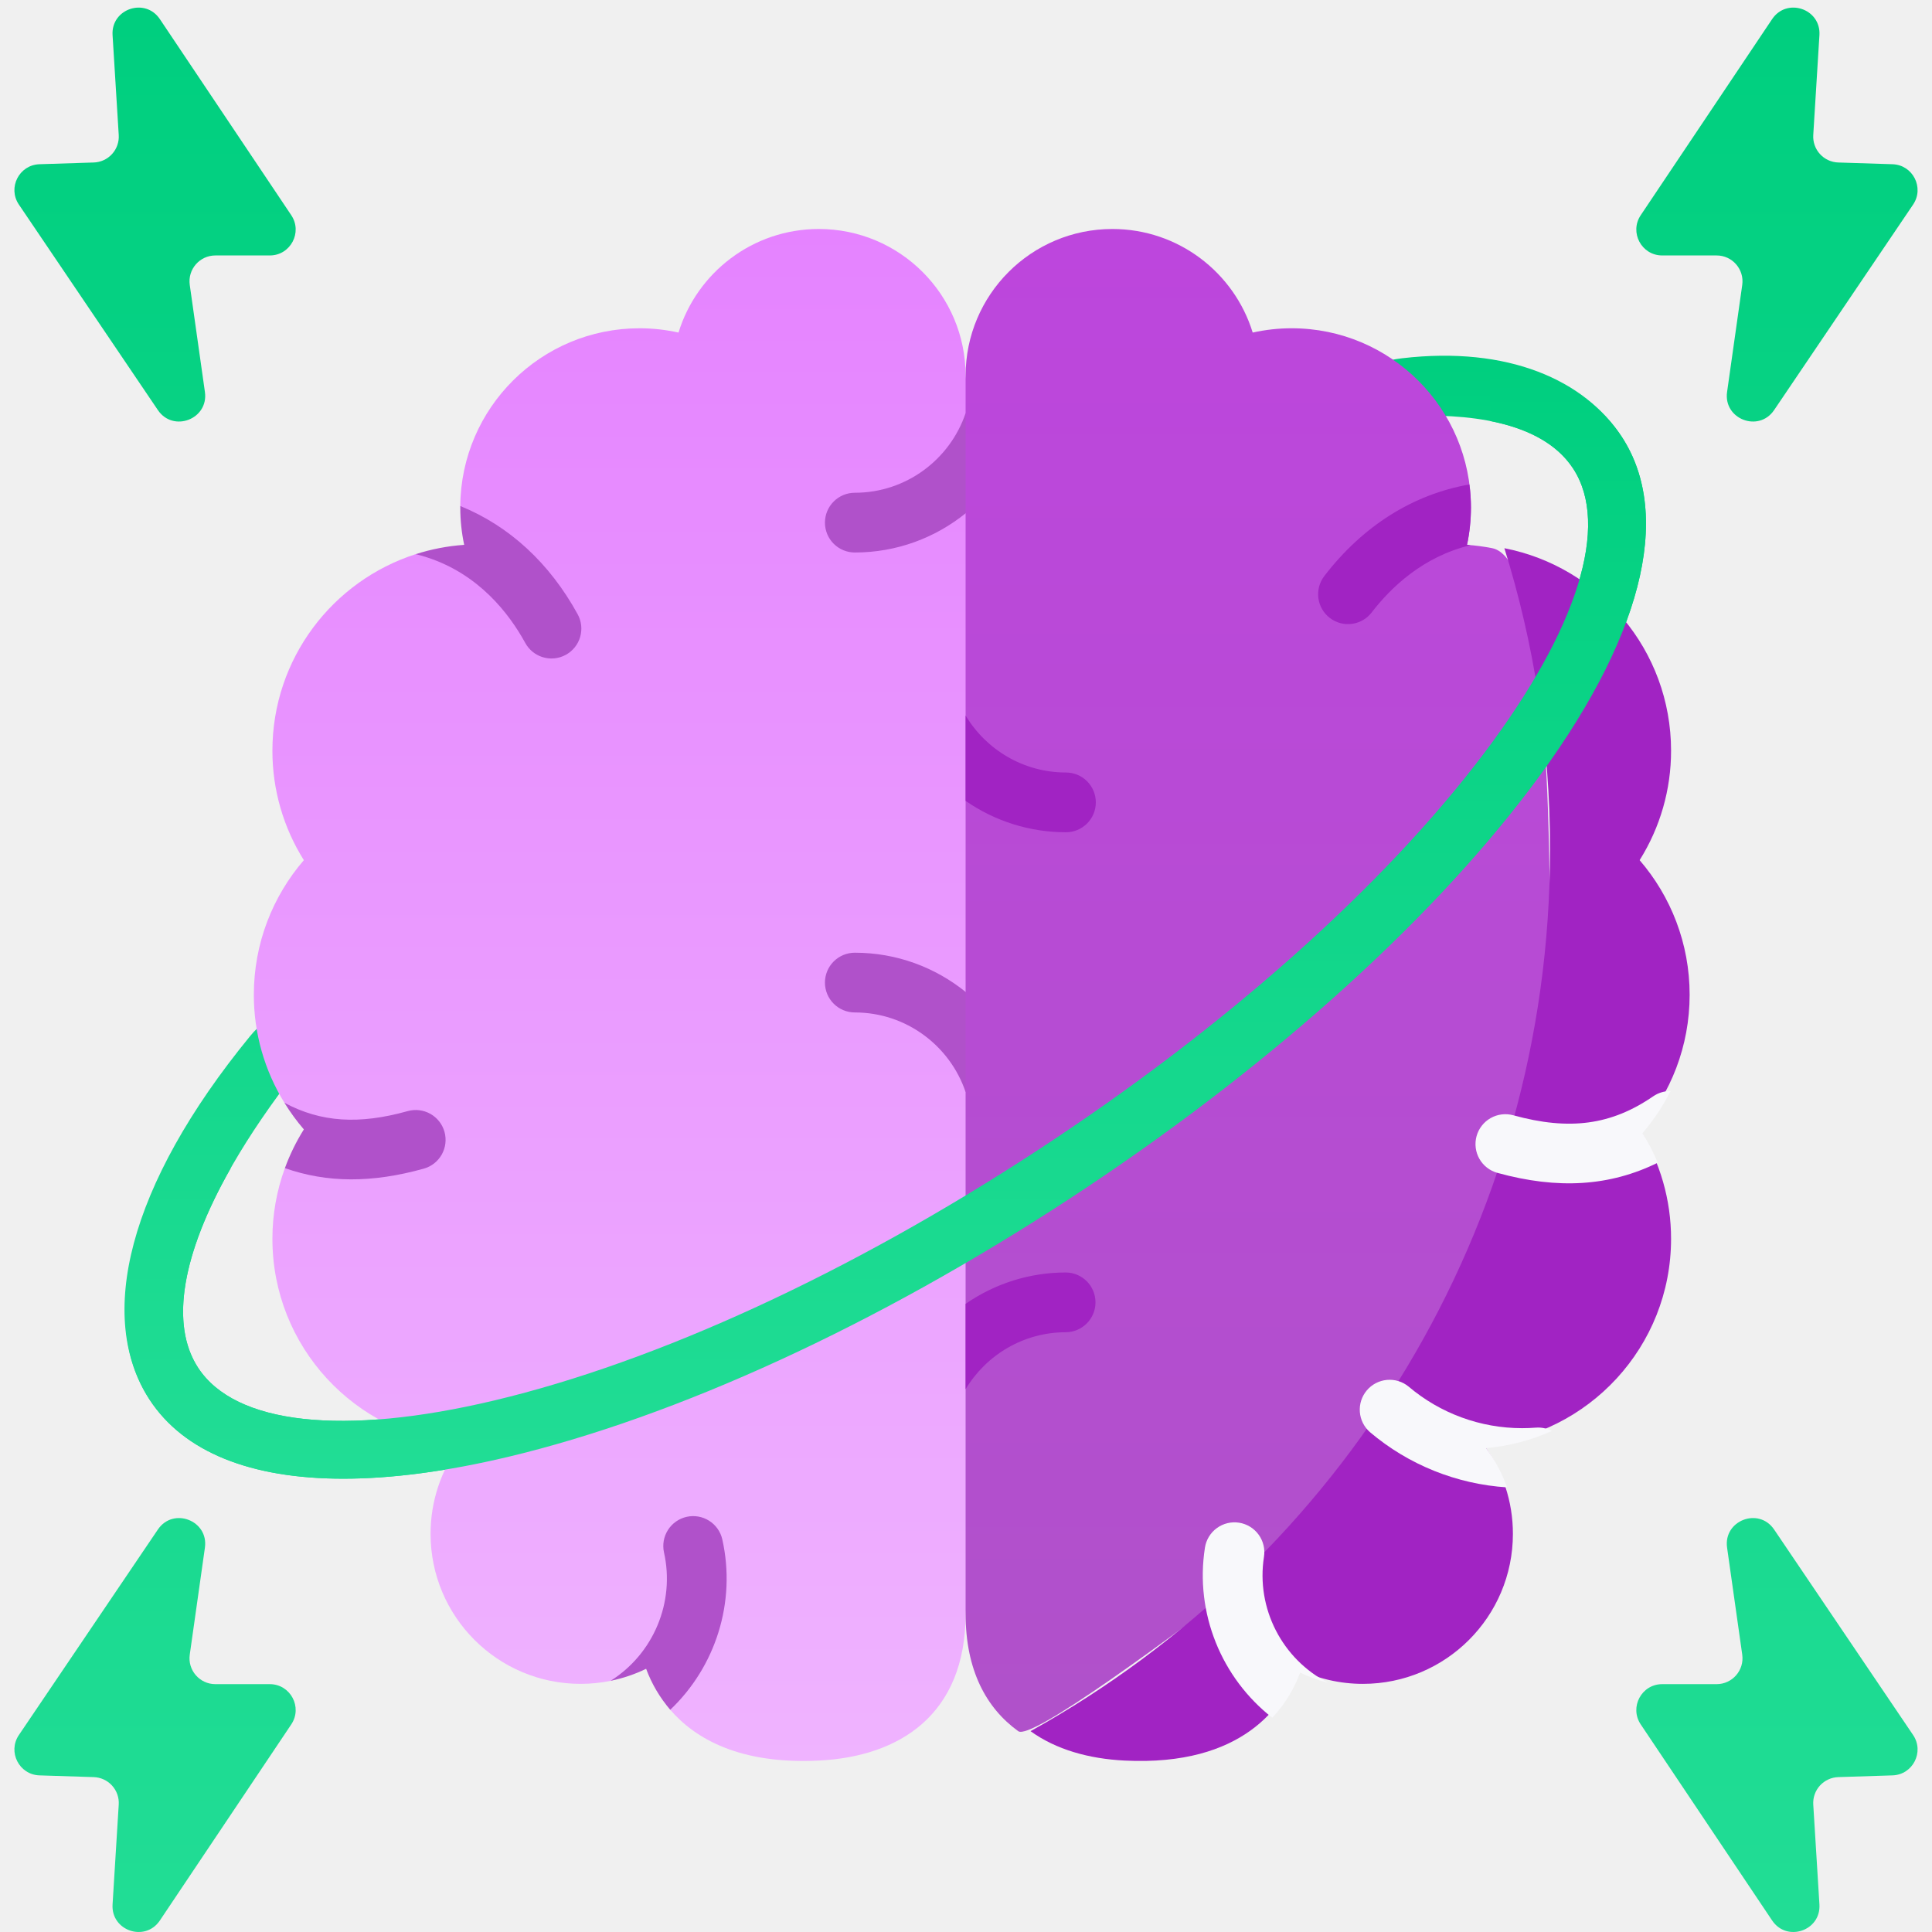
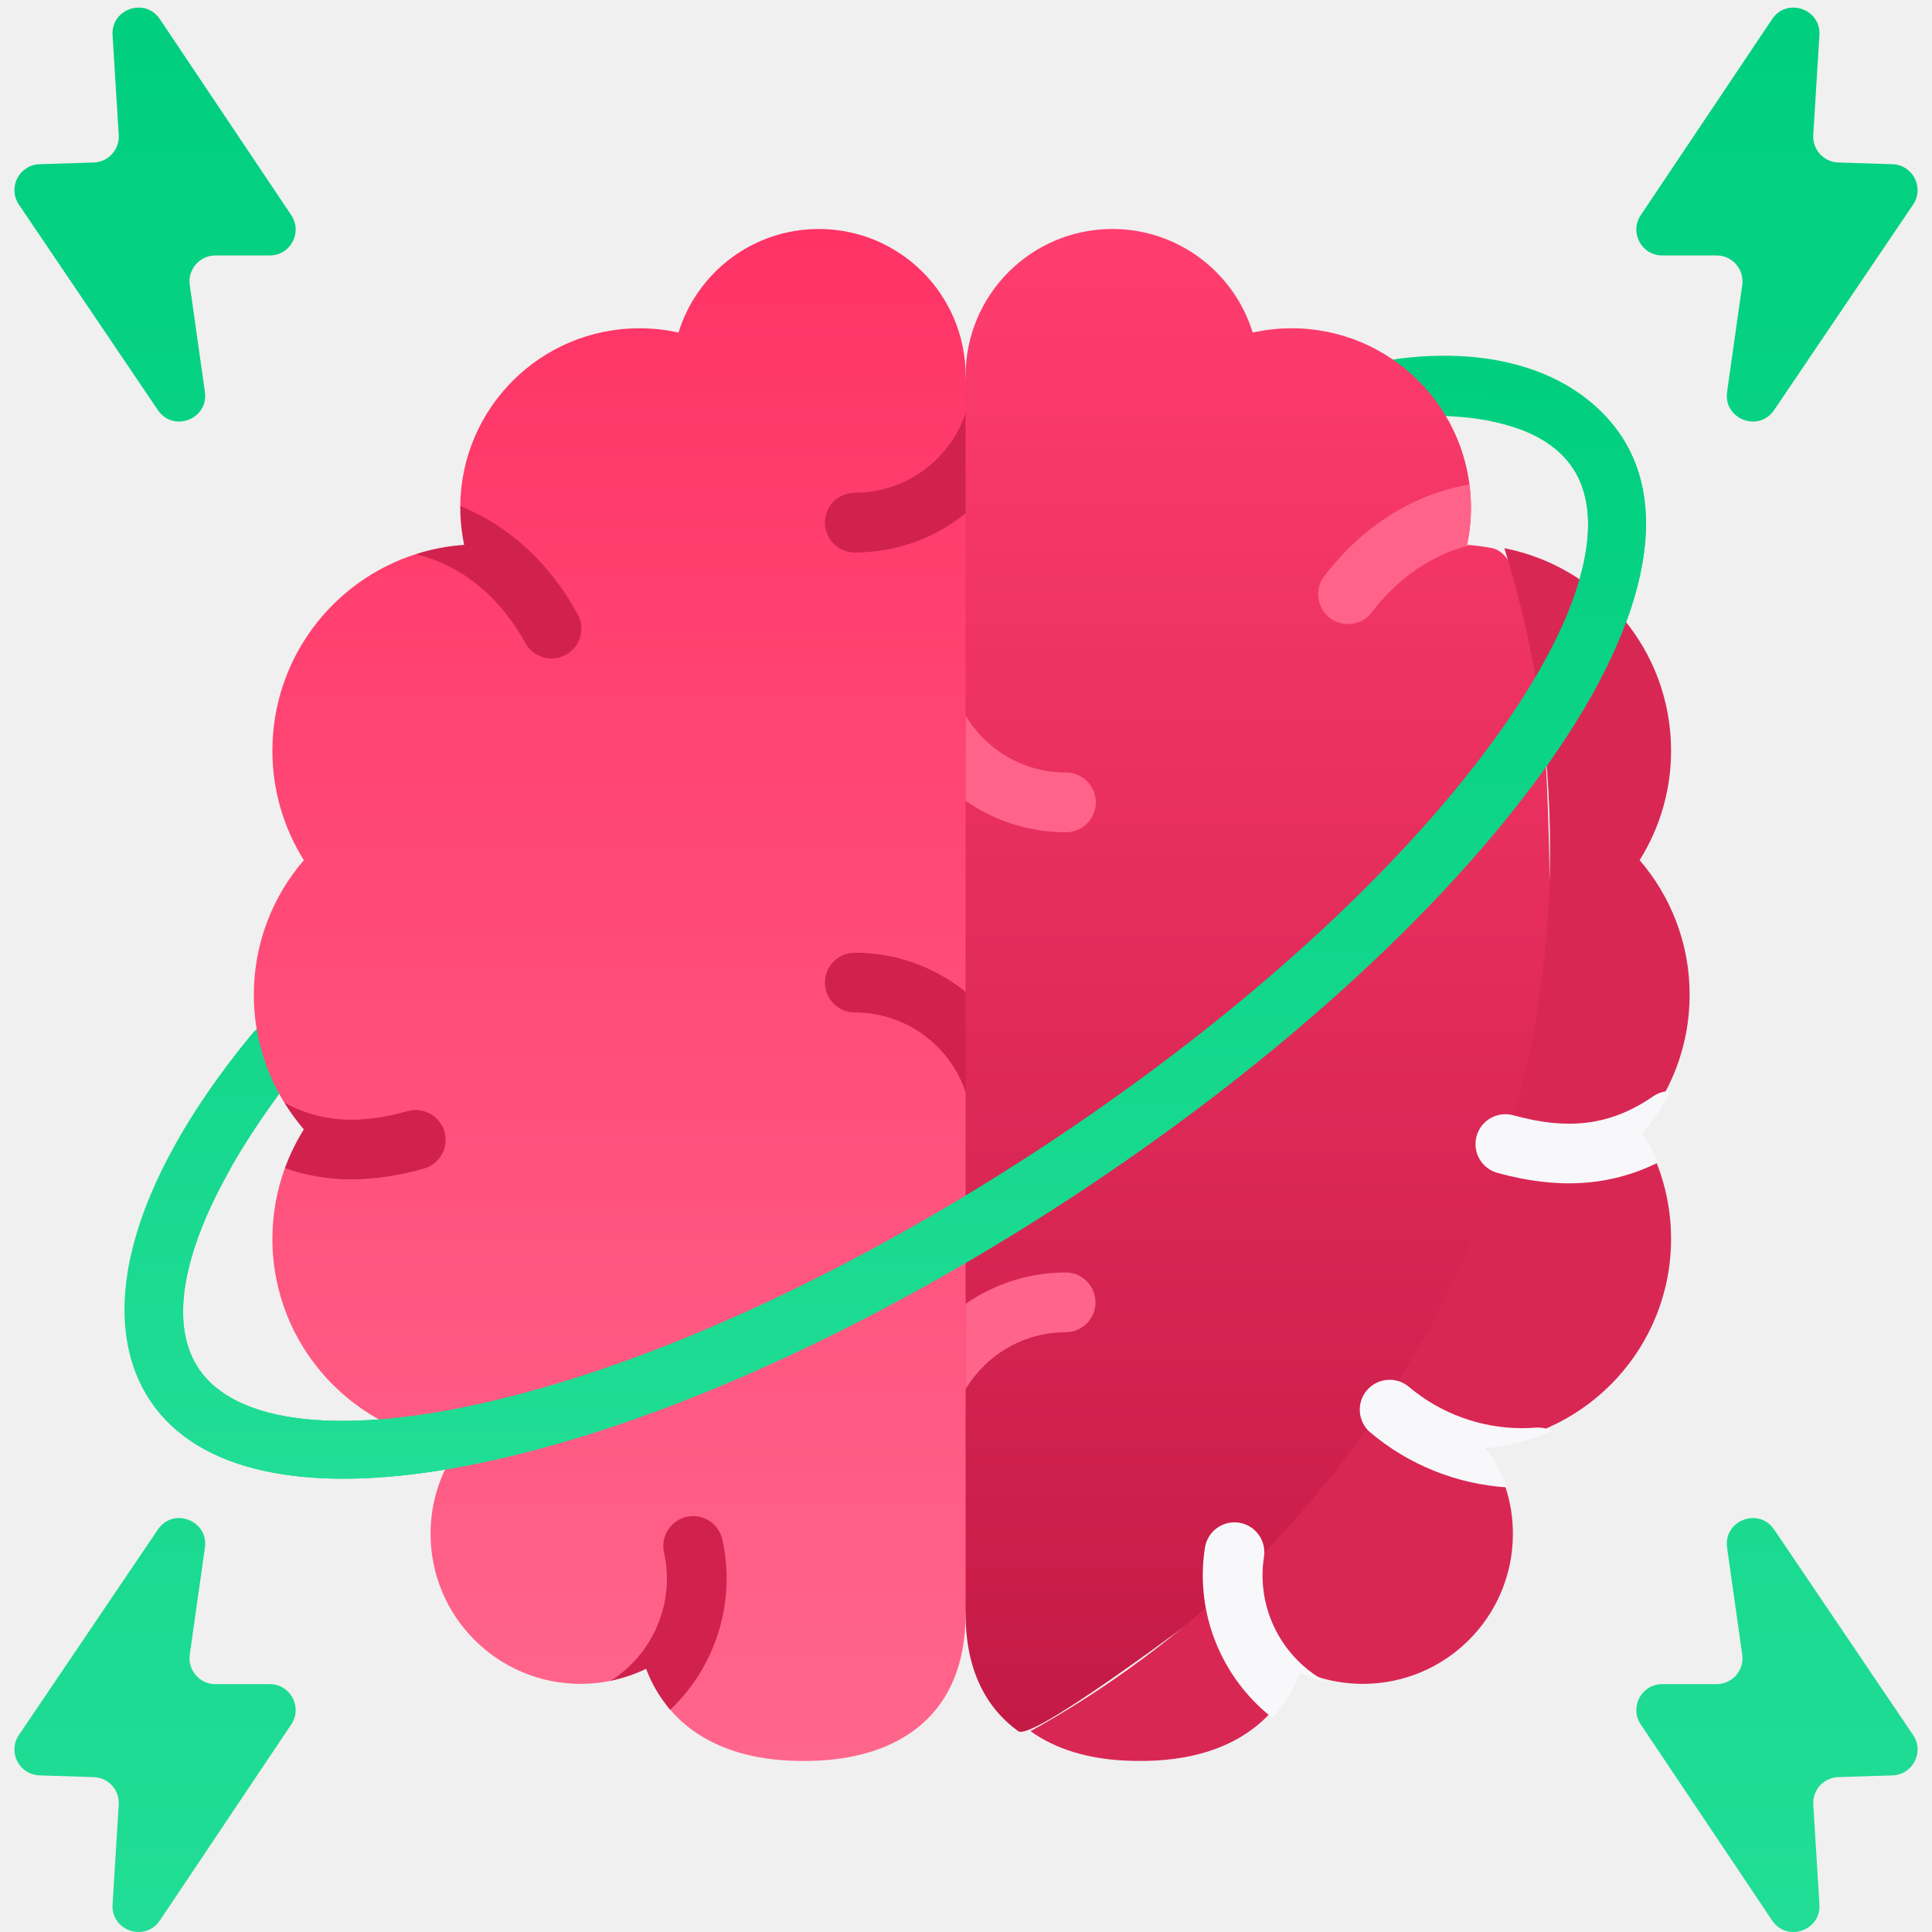
<svg xmlns="http://www.w3.org/2000/svg" width="512" height="512" viewBox="0 0 512 512" fill="none">
-   <g clip-path="url(#clip0_64_805)">
-     <path d="M90.989 391.869C66.417 391.87 48.712 384.792 39.639 370.92C25.428 349.193 33.864 314.151 66.296 274.563C71.374 268.364 73.739 270.601 77.094 273.209C77.892 273.829 78.561 274.601 79.061 275.479C79.561 276.357 79.883 277.325 80.009 278.328C80.134 279.331 80.061 280.349 79.794 281.323C79.526 282.298 79.069 283.21 78.449 284.008C51.787 318.319 42.336 346.927 52.519 362.495C62.339 377.508 90.935 380.658 130.976 371.137C174.156 360.87 225.284 337.328 274.943 304.848C324.602 272.368 366.661 234.958 393.372 199.512C418.141 166.642 426.715 139.18 416.896 124.168C408.456 111.263 388.03 109.512 372.38 110.312C368.168 110.54 364.518 107.265 364.3 103.02C364.082 98.775 362.647 95.987 371.592 94.94C399.652 91.658 419.93 100.688 429.777 115.743C443.559 136.813 434.996 169.852 405.665 208.775C377.911 245.605 334.479 284.299 283.369 317.728C232.259 351.157 179.403 375.443 134.537 386.111C118.34 389.962 103.739 391.868 90.989 391.869Z" fill="url(#paint0_linear_64_805)" />
-     <path d="M216.997 466.571C195.938 467.617 184.173 460.698 177.621 453.11C174.383 449.36 173.935 443.352 172.75 440.154C169.803 441.589 165.136 444.765 161.837 445.438C159.211 445.972 156.537 446.241 153.858 446.241C131.904 446.241 114.106 428.444 114.106 406.489C114.092 397.94 116.848 389.617 121.96 382.766C94.065 380.266 72.192 356.858 72.192 328.313C72.186 321.916 73.307 315.568 75.503 309.56L86.044 301.531L75.378 292.256C70.066 283.652 67.258 273.739 67.27 263.628C67.27 249.992 72.271 237.531 80.523 227.952C75.067 219.26 72.178 209.204 72.191 198.943C72.191 174.564 88.142 153.921 110.174 146.857C110.174 146.857 120.785 146.183 125.231 145.871C124.556 142.682 121.976 134.106 121.976 134.106C122.19 108.05 143.379 86.995 169.485 86.995C173.033 86.995 176.486 87.395 179.813 88.133C184.702 72.24 199.499 60.685 216.996 60.685C238.479 60.685 255.895 78.102 255.895 99.585C255.895 99.585 266.157 182.309 266.157 256.534C266.157 335.486 255.895 427.673 255.895 427.673C255.895 454.385 238.453 465.506 216.997 466.571Z" fill="url(#paint1_linear_64_805)" />
-     <path d="M255.895 289.403L266.157 274.92L255.895 262.864C247.858 256.375 237.645 252.478 226.534 252.478C224.434 252.478 222.421 253.312 220.936 254.797C219.452 256.281 218.618 258.295 218.618 260.394C218.618 262.494 219.452 264.507 220.936 265.992C222.421 267.476 224.434 268.31 226.534 268.31C240.162 268.311 251.754 277.156 255.895 289.403ZM226.534 146.418C237.645 146.418 247.858 142.521 255.895 136.032L266.157 124.912L255.895 109.494C251.754 121.741 240.161 130.586 226.534 130.586C224.434 130.586 222.421 131.42 220.936 132.905C219.452 134.389 218.618 136.403 218.618 138.502C218.618 140.602 219.452 142.615 220.936 144.1C222.421 145.584 224.434 146.418 226.534 146.418ZM191.406 407.903C190.931 405.869 189.671 404.105 187.902 402.996C186.132 401.886 183.996 401.521 181.958 401.98C179.92 402.439 178.146 403.684 177.023 405.445C175.899 407.205 175.517 409.339 175.959 411.38C178.939 424.618 173.162 438.279 161.833 445.423C165.087 444.764 168.245 443.698 171.232 442.249C172.7 446.219 174.865 449.896 177.625 453.106C189.611 441.73 195.162 424.588 191.406 407.903ZM112.301 309.704C114.323 309.139 116.038 307.794 117.068 305.964C118.098 304.135 118.359 301.971 117.794 299.949C117.229 297.927 115.883 296.212 114.054 295.182C112.225 294.152 110.061 293.891 108.039 294.456C95.133 298.064 85.076 297.434 75.379 292.255C76.904 294.737 78.625 297.094 80.524 299.304C78.497 302.538 76.814 305.975 75.504 309.56C86.65 313.502 98.637 313.524 112.301 309.704ZM153.089 162.785C145.643 149.201 134.942 139.37 121.986 134.105C121.985 134.239 121.976 134.37 121.976 134.504C121.976 137.895 122.338 141.2 123.013 144.389C118.65 144.694 114.34 145.522 110.176 146.857C111.176 147.109 112.17 147.389 113.151 147.706C126.833 152.134 134.871 162.489 139.205 170.395C140.174 172.167 141.786 173.5 143.708 174.121C144.734 174.454 145.817 174.574 146.891 174.472C147.965 174.371 149.007 174.051 149.952 173.531C150.864 173.032 151.668 172.357 152.319 171.547C152.97 170.737 153.455 169.806 153.746 168.808C154.038 167.81 154.129 166.765 154.017 165.731C153.904 164.698 153.589 163.697 153.089 162.785Z" fill="#B051CA" />
-     <path d="M407.267 358.671C407.267 358.671 420.599 150.178 395.428 145.268C393.231 144.84 391.01 144.547 388.778 144.39C389.466 141.14 389.814 137.827 389.815 134.505C389.815 108.266 368.544 86.995 342.305 86.995C338.831 86.996 335.367 87.378 331.977 88.133C327.088 72.24 312.291 60.685 294.794 60.685C273.311 60.685 255.895 78.102 255.895 99.585V427.673C255.895 442.576 261.324 452.626 269.85 458.785C276.607 463.664 407.267 358.671 407.267 358.671Z" fill="url(#paint2_linear_64_805)" />
-     <path d="M447.772 263.626C447.772 249.99 442.771 237.529 434.519 227.95C439.975 219.259 442.863 209.203 442.85 198.941C442.85 172.334 423.846 150.192 398.676 145.281C406.541 170.466 410.782 197.251 410.782 225.028C410.782 325.601 355.209 413.181 273.105 458.778C279.861 463.658 288.559 466.099 298.045 466.57C329.512 468.133 340.227 451.914 343.809 442.248C349.222 444.882 355.165 446.247 361.184 446.24C383.138 446.24 400.935 428.443 400.935 406.488C400.948 397.94 398.193 389.617 393.082 382.765C420.977 380.265 442.85 356.857 442.85 328.312C442.863 318.051 439.975 307.994 434.519 299.303C442.771 289.723 447.772 277.262 447.772 263.626Z" fill="#A123C3" />
-     <path d="M469.63 5.07L434.811 57.028C431.759 61.581 435.023 67.698 440.506 67.698H454.923C459.091 67.698 462.295 71.388 461.71 75.514L457.694 103.872C456.675 111.07 466.087 114.695 470.16 108.674L506.993 54.214C510.016 49.743 506.928 43.694 501.534 43.522L487.155 43.062C486.239 43.032 485.337 42.819 484.504 42.435C483.671 42.05 482.924 41.503 482.306 40.825C481.688 40.147 481.213 39.351 480.909 38.486C480.604 37.621 480.476 36.703 480.532 35.788L482.167 9.308C482.598 2.327 473.524 -0.741 469.63 5.07ZM42.368 5.07L77.187 57.028C80.239 61.581 76.975 67.698 71.492 67.698H57.075C52.907 67.698 49.703 71.388 50.288 75.514L54.304 103.872C55.323 111.07 45.911 114.695 41.838 108.674L5.005 54.214C1.982 49.743 5.07 43.694 10.464 43.522L24.843 43.062C25.76 43.032 26.662 42.819 27.495 42.435C28.328 42.05 29.075 41.503 29.693 40.825C30.31 40.147 30.786 39.351 31.09 38.486C31.395 37.621 31.523 36.703 31.466 35.788L29.831 9.308C29.4 2.327 38.474 -0.741 42.368 5.07ZM469.63 508.944L434.811 456.987C431.759 452.433 435.023 446.316 440.506 446.316H454.923C459.091 446.316 462.295 442.627 461.71 438.5L457.694 410.142C456.675 402.944 466.087 399.319 470.16 405.34L506.993 459.801C510.016 464.271 506.928 470.32 501.534 470.493L487.155 470.953C486.239 470.983 485.337 471.196 484.504 471.58C483.671 471.964 482.924 472.512 482.306 473.19C481.688 473.868 481.213 474.664 480.909 475.529C480.604 476.394 480.476 477.312 480.532 478.227L482.167 504.706C482.598 511.687 473.524 514.755 469.63 508.944ZM42.368 508.944L77.187 456.987C80.239 452.433 76.975 446.316 71.492 446.316H57.075C52.907 446.316 49.703 442.627 50.288 438.5L54.304 410.142C55.323 402.944 45.911 399.319 41.838 405.34L5.005 459.801C1.982 464.271 5.07 470.32 10.464 470.493L24.843 470.953C25.76 470.983 26.662 471.196 27.495 471.58C28.328 471.964 29.075 472.512 29.693 473.19C30.31 473.868 30.786 474.664 31.09 475.529C31.395 476.394 31.523 477.312 31.466 478.227L29.831 504.706C29.4 511.687 38.474 514.755 42.368 508.944Z" fill="url(#paint3_linear_64_805)" />
-     <path d="M429.778 115.742C422.912 105.245 411.044 98.575 394.926 95.986V111.579C404.013 113.363 412.263 117.082 416.897 124.168C426.716 139.181 418.143 166.643 393.373 199.512C366.663 234.958 324.604 272.367 274.944 304.848C225.284 337.329 174.157 360.87 130.977 371.137C90.936 380.658 62.341 377.508 52.52 362.495C44.995 350.99 48.204 332.359 61.145 309.572H43.776C31.339 334.649 29.757 355.809 39.641 370.92C48.714 384.792 66.419 391.87 90.991 391.869C103.74 391.869 118.342 389.963 134.539 386.111C179.405 375.443 232.261 351.158 283.371 317.728C334.481 284.298 377.913 245.605 405.667 208.775C434.997 169.851 443.56 136.812 429.778 115.742Z" fill="url(#paint4_linear_64_805)" />
-     <path d="M352.412 163.758C353.266 164.416 354.247 164.891 355.292 165.156C356.338 165.42 357.427 165.468 358.492 165.296C360.486 164.977 362.283 163.905 363.513 162.302C368.605 155.672 377.175 147.459 389.712 144.477C389.4 144.45 389.091 144.411 388.777 144.389C389.465 141.139 389.813 137.826 389.814 134.504C389.814 132.429 389.666 130.389 389.408 128.385C374.439 131.01 361.154 139.38 350.955 152.658C350.321 153.482 349.857 154.423 349.587 155.427C349.318 156.432 349.249 157.479 349.384 158.51C349.519 159.54 349.856 160.534 350.376 161.435C350.895 162.335 351.587 163.125 352.412 163.758ZM282.489 204.722C271.206 204.722 261.315 198.659 255.895 189.623V212.24C263.702 217.662 272.983 220.563 282.489 220.555C283.528 220.555 284.558 220.35 285.518 219.952C286.478 219.555 287.351 218.972 288.086 218.237C288.821 217.501 289.404 216.629 289.802 215.668C290.2 214.708 290.405 213.678 290.405 212.639C290.405 211.599 290.2 210.57 289.802 209.609C289.404 208.649 288.821 207.776 288.086 207.041C287.351 206.305 286.479 205.722 285.518 205.324C284.558 204.927 283.528 204.722 282.489 204.722Z" fill="#A123C3" />
+   <g clip-path="url(#clip0_75_88)">
+     <path d="M90.989 391.869C66.417 391.87 48.712 384.792 39.639 370.92C25.428 349.193 33.864 314.151 66.296 274.563C71.374 268.364 73.739 270.601 77.094 273.209C77.892 273.829 78.561 274.601 79.061 275.479C79.561 276.357 79.883 277.325 80.009 278.328C80.134 279.331 80.061 280.349 79.794 281.323C79.526 282.298 79.069 283.21 78.449 284.008C51.787 318.319 42.336 346.927 52.519 362.495C62.339 377.508 90.935 380.658 130.976 371.137C174.156 360.87 225.284 337.328 274.943 304.848C324.602 272.368 366.661 234.958 393.372 199.512C418.141 166.642 426.715 139.18 416.896 124.168C408.456 111.263 388.03 109.512 372.38 110.312C368.168 110.54 364.518 107.265 364.3 103.02C364.082 98.775 362.647 95.987 371.592 94.94C399.652 91.658 419.93 100.688 429.777 115.743C443.559 136.813 434.996 169.852 405.665 208.775C377.911 245.605 334.479 284.299 283.369 317.728C232.259 351.157 179.403 375.443 134.537 386.111C118.34 389.962 103.739 391.868 90.989 391.869Z" fill="url(#paint0_linear_75_88)" />
+     <path d="M216.997 466.571C195.938 467.617 184.173 460.698 177.621 453.11C174.383 449.36 173.935 443.352 172.75 440.154C169.803 441.589 165.136 444.765 161.837 445.438C159.211 445.972 156.537 446.241 153.858 446.241C131.904 446.241 114.106 428.444 114.106 406.489C114.092 397.94 116.848 389.617 121.96 382.766C94.065 380.266 72.192 356.858 72.192 328.313C72.186 321.916 73.307 315.568 75.503 309.56L86.044 301.531L75.378 292.256C70.066 283.652 67.258 273.739 67.27 263.628C67.27 249.992 72.271 237.531 80.523 227.952C75.067 219.26 72.178 209.204 72.191 198.943C72.191 174.564 88.142 153.921 110.174 146.857C110.174 146.857 120.785 146.183 125.231 145.871C124.556 142.682 121.976 134.106 121.976 134.106C122.19 108.05 143.379 86.995 169.485 86.995C173.033 86.995 176.486 87.395 179.813 88.133C184.702 72.24 199.499 60.685 216.996 60.685C238.479 60.685 255.895 78.102 255.895 99.585C255.895 99.585 266.157 182.309 266.157 256.534C266.157 335.486 255.895 427.673 255.895 427.673C255.895 454.385 238.453 465.506 216.997 466.571Z" fill="url(#paint1_linear_75_88)" />
+     <path d="M255.895 289.403L266.157 274.92L255.895 262.864C247.858 256.375 237.645 252.478 226.534 252.478C224.434 252.478 222.421 253.312 220.936 254.797C219.452 256.281 218.618 258.295 218.618 260.394C218.618 262.494 219.452 264.507 220.936 265.992C222.421 267.476 224.434 268.31 226.534 268.31C240.162 268.311 251.754 277.156 255.895 289.403ZM226.534 146.418C237.645 146.418 247.858 142.521 255.895 136.032L266.157 124.912L255.895 109.494C251.754 121.741 240.161 130.586 226.534 130.586C224.434 130.586 222.421 131.42 220.936 132.905C219.452 134.389 218.618 136.403 218.618 138.502C218.618 140.602 219.452 142.615 220.936 144.1C222.421 145.584 224.434 146.418 226.534 146.418ZM191.406 407.903C190.931 405.869 189.671 404.105 187.902 402.996C186.132 401.886 183.996 401.521 181.958 401.98C179.92 402.439 178.146 403.684 177.023 405.445C175.899 407.205 175.517 409.339 175.959 411.38C178.939 424.618 173.162 438.279 161.833 445.423C165.087 444.764 168.245 443.698 171.232 442.249C172.7 446.219 174.865 449.896 177.625 453.106C189.611 441.73 195.162 424.588 191.406 407.903ZM112.301 309.704C114.323 309.139 116.038 307.794 117.068 305.964C118.098 304.135 118.359 301.971 117.794 299.949C117.229 297.927 115.883 296.212 114.054 295.182C112.225 294.152 110.061 293.891 108.039 294.456C95.133 298.064 85.076 297.434 75.379 292.255C76.904 294.737 78.625 297.094 80.524 299.304C78.497 302.538 76.814 305.975 75.504 309.56C86.65 313.502 98.637 313.524 112.301 309.704ZM153.089 162.785C145.643 149.201 134.942 139.37 121.986 134.105C121.985 134.239 121.976 134.37 121.976 134.504C121.976 137.895 122.338 141.2 123.013 144.389C118.65 144.694 114.34 145.522 110.176 146.857C111.176 147.109 112.17 147.389 113.151 147.706C126.833 152.134 134.871 162.489 139.205 170.395C140.174 172.167 141.786 173.5 143.708 174.121C144.734 174.454 145.817 174.574 146.891 174.472C147.965 174.371 149.007 174.051 149.952 173.531C150.864 173.032 151.668 172.357 152.319 171.547C152.97 170.737 153.455 169.806 153.746 168.808C154.038 167.81 154.129 166.765 154.017 165.731C153.904 164.698 153.589 163.697 153.089 162.785Z" fill="#D0224D" />
+     <path d="M407.267 358.671C407.267 358.671 420.599 150.178 395.428 145.268C393.231 144.84 391.01 144.547 388.778 144.39C389.466 141.14 389.814 137.827 389.815 134.505C389.815 108.266 368.544 86.995 342.305 86.995C338.831 86.996 335.367 87.378 331.977 88.133C327.088 72.24 312.291 60.685 294.794 60.685C273.311 60.685 255.895 78.102 255.895 99.585V427.673C255.895 442.576 261.324 452.626 269.85 458.785C276.607 463.664 407.267 358.671 407.267 358.671Z" fill="url(#paint2_linear_75_88)" />
+     <path d="M447.772 263.626C447.772 249.99 442.771 237.529 434.519 227.95C439.975 219.259 442.863 209.203 442.85 198.941C442.85 172.334 423.846 150.192 398.676 145.281C406.541 170.466 410.782 197.251 410.782 225.028C410.782 325.601 355.209 413.181 273.105 458.778C279.861 463.658 288.559 466.099 298.045 466.57C329.512 468.133 340.227 451.914 343.809 442.248C349.222 444.882 355.165 446.247 361.184 446.24C383.138 446.24 400.935 428.443 400.935 406.488C400.948 397.94 398.193 389.617 393.082 382.765C420.977 380.265 442.85 356.857 442.85 328.312C442.863 318.051 439.975 307.994 434.519 299.303C442.771 289.723 447.772 277.262 447.772 263.626Z" fill="#D92754" />
+     <path d="M469.63 5.07L434.811 57.028C431.759 61.581 435.023 67.698 440.506 67.698H454.923C459.091 67.698 462.295 71.388 461.71 75.514L457.694 103.872C456.675 111.07 466.087 114.695 470.16 108.674L506.993 54.214C510.016 49.743 506.928 43.694 501.534 43.522L487.155 43.062C486.239 43.032 485.337 42.819 484.504 42.435C483.671 42.05 482.924 41.503 482.306 40.825C481.688 40.147 481.213 39.351 480.909 38.486C480.604 37.621 480.476 36.703 480.532 35.788L482.167 9.308C482.598 2.327 473.524 -0.741 469.63 5.07ZM42.368 5.07L77.187 57.028C80.239 61.581 76.975 67.698 71.492 67.698H57.075C52.907 67.698 49.703 71.388 50.288 75.514L54.304 103.872C55.323 111.07 45.911 114.695 41.838 108.674L5.005 54.214C1.982 49.743 5.07 43.694 10.464 43.522L24.843 43.062C25.76 43.032 26.662 42.819 27.495 42.435C28.328 42.05 29.075 41.503 29.693 40.825C30.31 40.147 30.786 39.351 31.09 38.486C31.395 37.621 31.523 36.703 31.466 35.788L29.831 9.308C29.4 2.327 38.474 -0.741 42.368 5.07ZM469.63 508.944L434.811 456.987C431.759 452.433 435.023 446.316 440.506 446.316H454.923C459.091 446.316 462.295 442.627 461.71 438.5L457.694 410.142C456.675 402.944 466.087 399.319 470.16 405.34L506.993 459.801C510.016 464.271 506.928 470.32 501.534 470.493L487.155 470.953C486.239 470.983 485.337 471.196 484.504 471.58C483.671 471.964 482.924 472.512 482.306 473.19C481.688 473.868 481.213 474.664 480.909 475.529C480.604 476.394 480.476 477.312 480.532 478.227L482.167 504.706C482.598 511.687 473.524 514.755 469.63 508.944ZM42.368 508.944L77.187 456.987C80.239 452.433 76.975 446.316 71.492 446.316H57.075C52.907 446.316 49.703 442.627 50.288 438.5L54.304 410.142C55.323 402.944 45.911 399.319 41.838 405.34L5.005 459.801C1.982 464.271 5.07 470.32 10.464 470.493L24.843 470.953C25.76 470.983 26.662 471.196 27.495 471.58C28.328 471.964 29.075 472.512 29.693 473.19C30.31 473.868 30.786 474.664 31.09 475.529C31.395 476.394 31.523 477.312 31.466 478.227L29.831 504.706C29.4 511.687 38.474 514.755 42.368 508.944Z" fill="url(#paint3_linear_75_88)" />
+     <path d="M429.778 115.742C422.912 105.245 411.044 98.575 394.926 95.986V111.579C404.013 113.363 412.263 117.082 416.897 124.168C426.716 139.181 418.143 166.643 393.373 199.512C366.663 234.958 324.604 272.367 274.944 304.848C225.284 337.329 174.157 360.87 130.977 371.137C90.936 380.658 62.341 377.508 52.52 362.495C44.995 350.99 48.204 332.359 61.145 309.572H43.776C31.339 334.649 29.757 355.809 39.641 370.92C48.714 384.792 66.419 391.87 90.991 391.869C103.74 391.869 118.342 389.963 134.539 386.111C179.405 375.443 232.261 351.158 283.371 317.728C334.481 284.298 377.913 245.605 405.667 208.775C434.997 169.851 443.56 136.812 429.778 115.742Z" fill="url(#paint4_linear_75_88)" />
+     <path d="M352.412 163.758C353.266 164.416 354.247 164.891 355.292 165.156C356.338 165.42 357.427 165.468 358.492 165.296C360.486 164.977 362.283 163.905 363.513 162.302C368.605 155.672 377.175 147.459 389.712 144.477C389.4 144.45 389.091 144.411 388.777 144.389C389.465 141.139 389.813 137.826 389.814 134.504C389.814 132.429 389.666 130.389 389.408 128.385C374.439 131.01 361.154 139.38 350.955 152.658C350.321 153.482 349.857 154.423 349.587 155.427C349.318 156.432 349.249 157.479 349.384 158.51C349.519 159.54 349.856 160.534 350.376 161.435C350.895 162.335 351.587 163.125 352.412 163.758ZM282.489 204.722C271.206 204.722 261.315 198.659 255.895 189.623V212.24C263.702 217.662 272.983 220.563 282.489 220.555C283.528 220.555 284.558 220.35 285.518 219.952C286.478 219.555 287.351 218.972 288.086 218.237C288.821 217.501 289.404 216.629 289.802 215.668C290.2 214.708 290.405 213.678 290.405 212.639C290.405 211.599 290.2 210.57 289.802 209.609C289.404 208.649 288.821 207.776 288.086 207.041C287.351 206.305 286.479 205.722 285.518 205.324C284.558 204.927 283.528 204.722 282.489 204.722Z" fill="#FF638A" />
    <path d="M393.831 383.766C399.856 383.229 405.749 381.69 411.267 379.213C409.96 378.531 408.487 378.229 407.016 378.34C405.808 378.434 404.576 378.481 403.356 378.481C392.352 378.482 381.703 374.579 373.305 367.467C371.7 366.143 369.637 365.504 367.564 365.689C365.491 365.874 363.574 366.867 362.228 368.455C360.882 370.043 360.216 372.097 360.373 374.172C360.53 376.247 361.498 378.177 363.067 379.544C373.29 388.212 386.062 393.321 399.391 394.173C398.067 390.447 396.193 386.939 393.831 383.766ZM334.966 412.576C335.127 411.549 335.084 410.501 334.84 409.49C334.595 408.48 334.154 407.527 333.542 406.687C332.929 405.847 332.157 405.136 331.27 404.595C330.383 404.053 329.397 403.691 328.37 403.53C326.296 403.205 324.178 403.718 322.481 404.955C320.785 406.191 319.649 408.051 319.324 410.125C316.6 427.507 323.733 444.723 337.163 455.216C341.004 451.139 343.257 446.761 344.559 443.247C346.954 444.408 349.459 445.324 352.037 445.98C339.812 439.758 332.823 426.253 334.966 412.576ZM435.267 300.304C438.193 296.902 440.692 293.154 442.707 289.144C441.071 289.119 439.468 289.604 438.119 290.531C427.025 298.161 415.935 299.665 401.04 295.559C400.038 295.283 398.991 295.207 397.96 295.335C396.928 295.463 395.932 295.794 395.028 296.307C394.124 296.82 393.33 297.507 392.691 298.327C392.052 299.147 391.581 300.085 391.305 301.087C391.029 302.09 390.953 303.136 391.081 304.168C391.21 305.2 391.54 306.196 392.053 307.1C392.566 308.004 393.253 308.798 394.073 309.437C394.893 310.075 395.831 310.546 396.833 310.822C412.874 315.243 426.59 314.397 439.327 308.128C438.187 305.415 436.83 302.799 435.267 300.304Z" fill="#F8F8FB" />
-     <path d="M282.489 337.219C272.983 337.21 263.702 340.112 255.895 345.534V368.151C261.316 359.115 271.207 353.052 282.489 353.052C284.573 353.028 286.564 352.184 288.029 350.702C289.495 349.22 290.317 347.22 290.317 345.135C290.317 343.051 289.495 341.051 288.029 339.569C286.564 338.087 284.573 337.242 282.489 337.219Z" fill="#A123C3" />
+     <path d="M282.489 337.219C272.983 337.21 263.702 340.112 255.895 345.534V368.151C261.316 359.115 271.207 353.052 282.489 353.052C284.573 353.028 286.564 352.184 288.029 350.702C289.495 349.22 290.317 347.22 290.317 345.135C290.317 343.051 289.495 341.051 288.029 339.569C286.564 338.087 284.573 337.242 282.489 337.219Z" fill="#FF648B" />
  </g>
  <defs>
-     <linearGradient id="paint0_linear_64_805" x1="234.596" y1="94.269" x2="234.596" y2="391.869" gradientUnits="userSpaceOnUse">
+     <linearGradient id="paint0_linear_75_88" x1="234.596" y1="94.269" x2="234.596" y2="391.869" gradientUnits="userSpaceOnUse">
      <stop stop-color="#00CF7F" />
      <stop offset="1" stop-color="#21DD95" />
    </linearGradient>
-     <linearGradient id="paint1_linear_64_805" x1="166.713" y1="60.685" x2="166.713" y2="466.676" gradientUnits="userSpaceOnUse">
-       <stop stop-color="#E583FF" />
-       <stop offset="1" stop-color="#EFB3FF" />
+     <linearGradient id="paint1_linear_75_88" x1="166.713" y1="60.685" x2="166.713" y2="466.676" gradientUnits="userSpaceOnUse">
+       <stop stop-color="#FF3366" />
+       <stop offset="1" stop-color="#FF668C" />
    </linearGradient>
-     <linearGradient id="paint2_linear_64_805" x1="333.344" y1="60.685" x2="333.344" y2="458.949" gradientUnits="userSpaceOnUse">
-       <stop stop-color="#BD46DD" />
-       <stop offset="1" stop-color="#B051CA" />
+     <linearGradient id="paint2_linear_75_88" x1="333.344" y1="60.685" x2="333.344" y2="458.949" gradientUnits="userSpaceOnUse">
+       <stop stop-color="#FF3D6E" />
+       <stop offset="1" stop-color="#C41A45" />
    </linearGradient>
-     <linearGradient id="paint3_linear_64_805" x1="255.999" y1="2.015" x2="255.999" y2="512" gradientUnits="userSpaceOnUse">
+     <linearGradient id="paint3_linear_75_88" x1="255.999" y1="2.015" x2="255.999" y2="512" gradientUnits="userSpaceOnUse">
      <stop stop-color="#00CF7F" />
      <stop offset="1" stop-color="#21DD95" />
    </linearGradient>
-     <linearGradient id="paint4_linear_64_805" x1="234.701" y1="95.986" x2="234.701" y2="391.869" gradientUnits="userSpaceOnUse">
+     <linearGradient id="paint4_linear_75_88" x1="234.701" y1="95.986" x2="234.701" y2="391.869" gradientUnits="userSpaceOnUse">
      <stop stop-color="#00CF7F" />
      <stop offset="1" stop-color="#21DD95" />
    </linearGradient>
-     <clipPath id="clip0_64_805">
+     <clipPath id="clip0_75_88">
      <rect width="512" height="512" fill="white" />
    </clipPath>
  </defs>
</svg>
